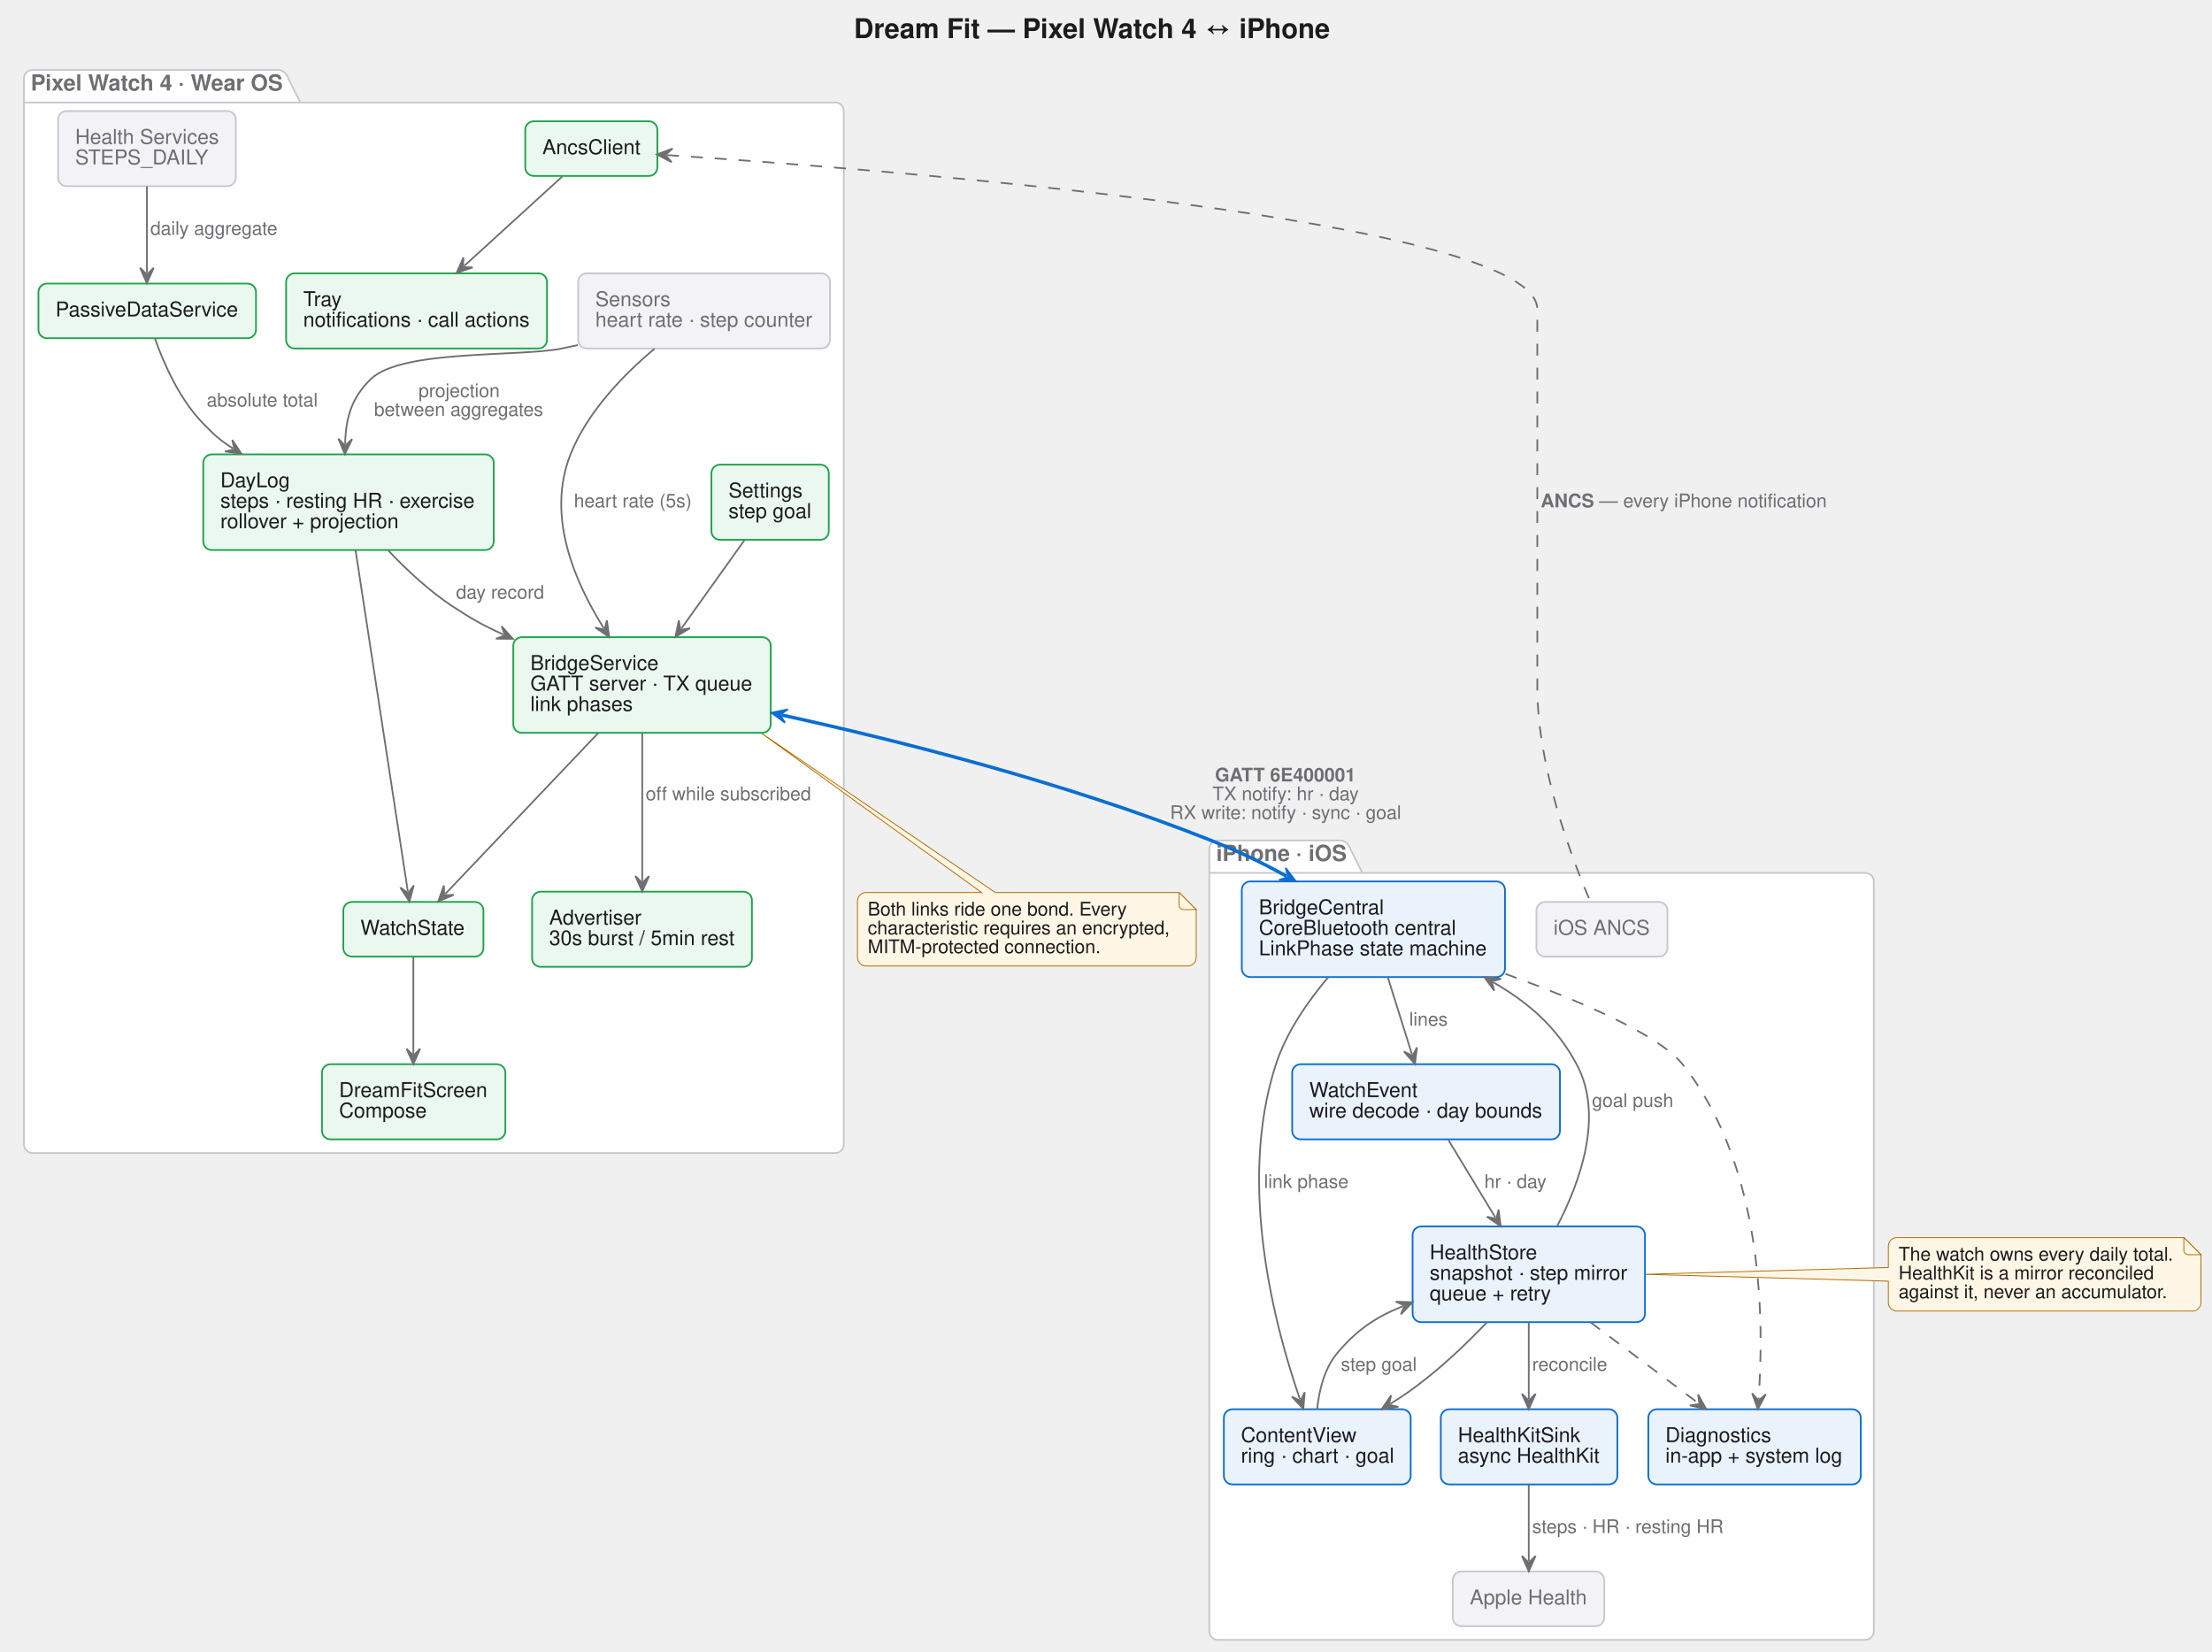
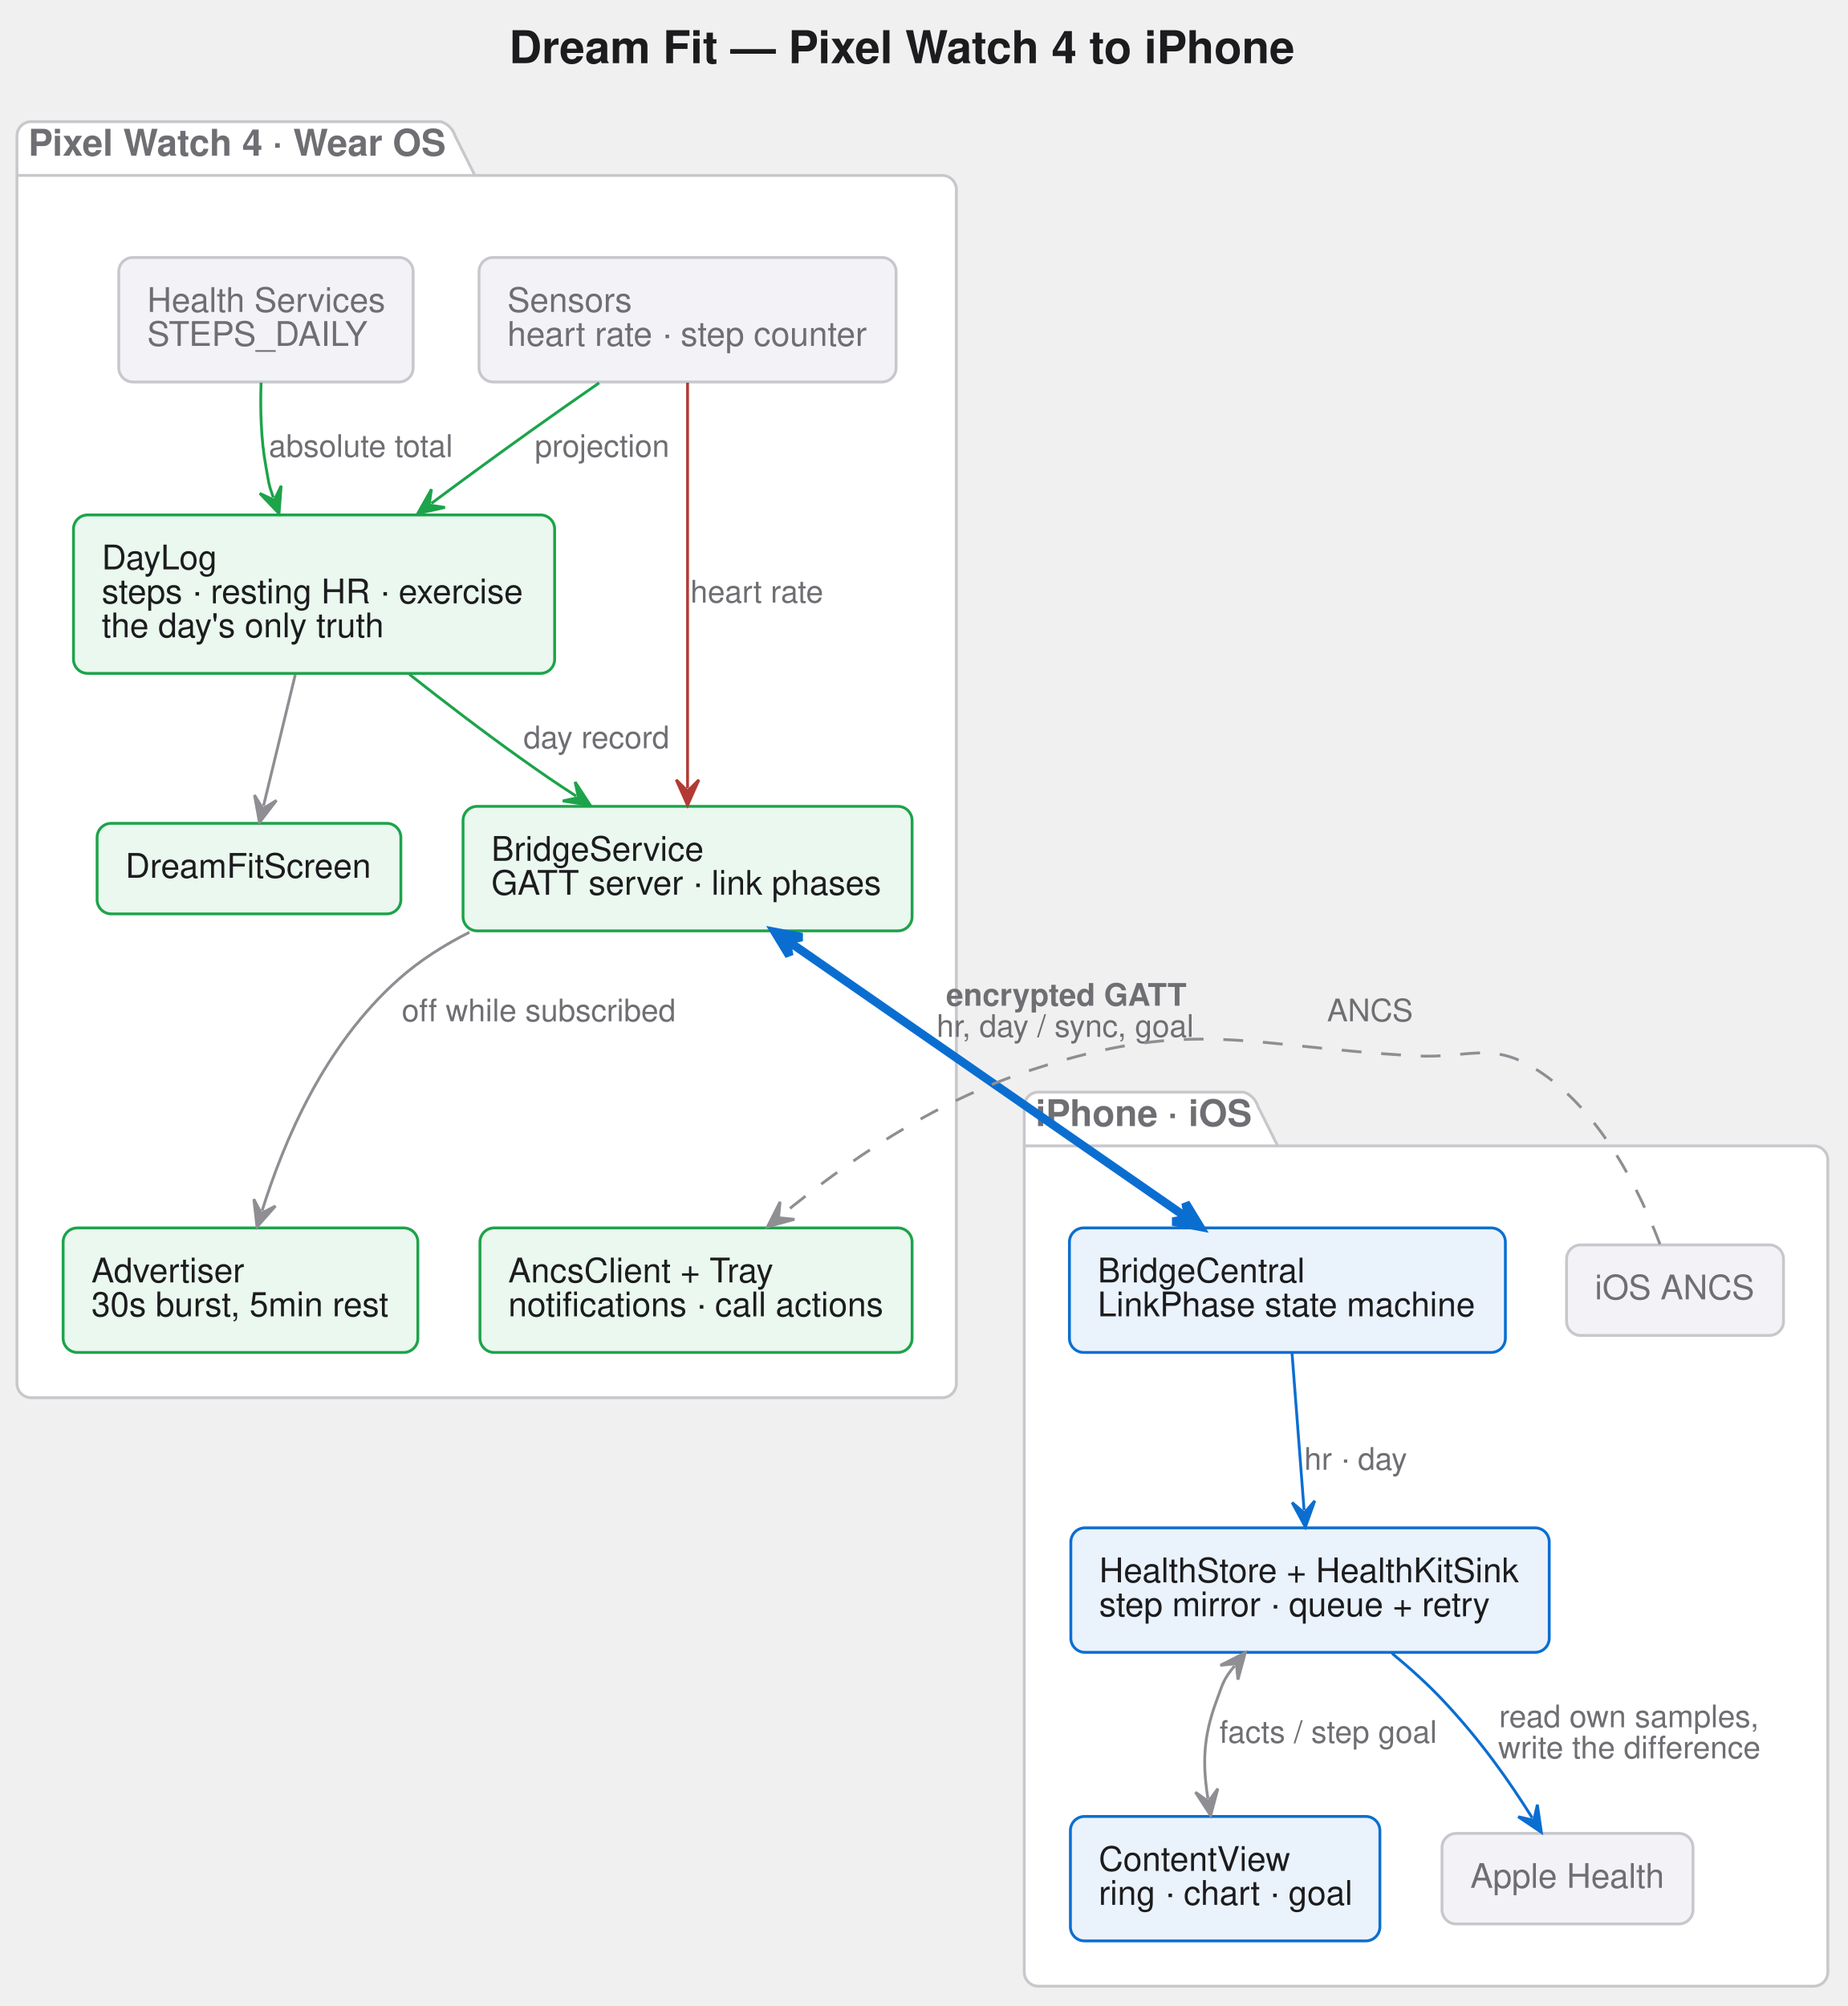
- <svg xmlns="http://www.w3.org/2000/svg" contentStyleType="text/css" height="967px" preserveAspectRatio="none" style="width:1295px;height:967px;background:#FFFFFF;" version="1.1" viewBox="0 0 1295 967" width="1295px" zoomAndPan="magnify">
+ <svg xmlns="http://www.w3.org/2000/svg" contentStyleType="text/css" height="709px" preserveAspectRatio="none" style="width:653px;height:709px;background:#FFFFFF;" version="1.1" viewBox="0 0 653 709" width="653px" zoomAndPan="magnify">
  <defs />
  <g>
-     <text fill="#1C1C1E" font-family="Helvetica" font-size="16" font-weight="bold" lengthAdjust="spacing" textLength="279.663" x="499.919" y="22.32">Dream Fit — Pixel Watch 4 ↔ iPhone</text>
-     <g id="cluster_WATCHBOX">
-       <path d="M19,41 L163.827,41 A7.5,7.5 0 0 1 168.827,46 L175.827,60 L489,60 A5,5 0 0 1 494,65 L494,670 A5,5 0 0 1 489,675 L19,675 A5,5 0 0 1 14,670 L14,46 A5,5 0 0 1 19,41 " fill="#FFFFFF" style="stroke:#C7C7CC;stroke-width:1.0;" />
-       <line style="stroke:#C7C7CC;stroke-width:1.0;" x1="14" x2="175.827" y1="60" y2="60" />
-       <text fill="#6E6E73" font-family="Helvetica" font-size="13" font-weight="bold" lengthAdjust="spacing" textLength="148.827" x="18" y="53.01">Pixel Watch 4 · Wear OS</text>
+     <text fill="#1C1C1E" font-family="Helvetica" font-size="16" font-weight="bold" lengthAdjust="spacing" textLength="279.164" x="179.918" y="22.32">Dream Fit — Pixel Watch 4 to iPhone</text>
+     <g id="cluster_W">
+       <path d="M11,43 L155.827,43 A7.5,7.5 0 0 1 160.827,48 L167.827,62 L333,62 A5,5 0 0 1 338,67 L338,489 A5,5 0 0 1 333,494 L11,494 A5,5 0 0 1 6,489 L6,48 A5,5 0 0 1 11,43 " fill="#FFFFFF" style="stroke:#C7C7CC;stroke-width:1.0;" />
+       <line style="stroke:#C7C7CC;stroke-width:1.0;" x1="6" x2="167.827" y1="62" y2="62" />
+       <text fill="#6E6E73" font-family="Helvetica" font-size="13" font-weight="bold" lengthAdjust="spacing" textLength="148.827" x="10" y="55.01">Pixel Watch 4 · Wear OS</text>
    </g>
-     <g id="cluster_PHONEBOX">
-       <path d="M713,492 L785.565,492 A7.5,7.5 0 0 1 790.565,497 L797.565,511 L1092,511 A5,5 0 0 1 1097,516 L1097,955 A5,5 0 0 1 1092,960 L713,960 A5,5 0 0 1 708,955 L708,497 A5,5 0 0 1 713,492 " fill="#FFFFFF" style="stroke:#C7C7CC;stroke-width:1.0;" />
-       <line style="stroke:#C7C7CC;stroke-width:1.0;" x1="708" x2="797.565" y1="511" y2="511" />
-       <text fill="#6E6E73" font-family="Helvetica" font-size="13" font-weight="bold" lengthAdjust="spacing" textLength="76.565" x="712" y="504.01">iPhone · iOS</text>
-     </g>
-     <g id="elem_GMN46">
-       <path d="M502,527.5 L502,560.5 A5,5 0 0 0 507,565.5 L695.305,565.5 A5,5 0 0 0 700.305,560.5 L700.305,532.5 L690.305,522.5 L582.681,522.5 L445.521,429.053 L574.681,522.5 L507,522.5 A5,5 0 0 0 502,527.5 " fill="#FFF6E5" style="stroke:#B26A00;stroke-width:0.5;" />
-       <path d="M690.305,522.5 L690.305,530 A2.5,2.5 0 0 0 692.805,532.5 L700.305,532.5 L690.305,522.5 " fill="#FFF6E5" style="stroke:#B26A00;stroke-width:0.5;" />
-       <text fill="#1C1C1E" font-family="Helvetica" font-size="11" lengthAdjust="spacing" textLength="152.254" x="508" y="535.97">Both links ride one bond. Every</text>
-       <text fill="#1C1C1E" font-family="Helvetica" font-size="11" lengthAdjust="spacing" textLength="177.305" x="508" y="546.97">characteristic requires an encrypted,</text>
-       <text fill="#1C1C1E" font-family="Helvetica" font-size="11" lengthAdjust="spacing" textLength="136.947" x="508" y="557.97">MITM-protected connection.</text>
-     </g>
-     <g id="elem_GMN49">
-       <path d="M1105.5,729.5 L1105.5,742 L963.127,746 L1105.5,750 L1105.5,762.5 A5,5 0 0 0 1110.5,767.5 L1283.519,767.5 A5,5 0 0 0 1288.519,762.5 L1288.519,734.5 L1278.519,724.5 L1110.5,724.5 A5,5 0 0 0 1105.5,729.5 " fill="#FFF6E5" style="stroke:#B26A00;stroke-width:0.5;" />
-       <path d="M1278.519,724.5 L1278.519,732 A2.5,2.5 0 0 0 1281.019,734.5 L1288.519,734.5 L1278.519,724.5 " fill="#FFF6E5" style="stroke:#B26A00;stroke-width:0.5;" />
-       <text fill="#1C1C1E" font-family="Helvetica" font-size="11" lengthAdjust="spacing" textLength="162.019" x="1111.5" y="737.97">The watch owns every daily total.</text>
-       <text fill="#1C1C1E" font-family="Helvetica" font-size="11" lengthAdjust="spacing" textLength="149.773" x="1111.5" y="748.97">HealthKit is a mirror reconciled</text>
-       <text fill="#1C1C1E" font-family="Helvetica" font-size="11" lengthAdjust="spacing" textLength="158.974" x="1111.5" y="759.97">against it, never an accumulator.</text>
+     <g id="cluster_P">
+       <path d="M367,386 L439.565,386 A7.5,7.5 0 0 1 444.565,391 L451.565,405 L641,405 A5,5 0 0 1 646,410 L646,697 A5,5 0 0 1 641,702 L367,702 A5,5 0 0 1 362,697 L362,391 A5,5 0 0 1 367,386 " fill="#FFFFFF" style="stroke:#C7C7CC;stroke-width:1.0;" />
+       <line style="stroke:#C7C7CC;stroke-width:1.0;" x1="362" x2="451.565" y1="405" y2="405" />
+       <text fill="#6E6E73" font-family="Helvetica" font-size="13" font-weight="bold" lengthAdjust="spacing" textLength="76.565" x="366" y="398.01">iPhone · iOS</text>
    </g>
    <g id="elem_HS">
-       <rect fill="#F2F2F7" height="44" rx="5" ry="5" style="stroke:#C7C7CC;stroke-width:1.0;" width="104.035" x="34" y="65" />
-       <text fill="#6E6E73" font-family="Helvetica" font-size="12" lengthAdjust="spacing" textLength="84.035" x="44" y="84.24">Health Services</text>
-       <text fill="#6E6E73" font-family="Helvetica" font-size="12" lengthAdjust="spacing" textLength="80.701" x="44" y="96.24">STEPS_DAILY</text>
+       <rect fill="#F2F2F7" height="44" rx="5" ry="5" style="stroke:#C7C7CC;stroke-width:1.0;" width="104.035" x="41.98" y="91" />
+       <text fill="#6E6E73" font-family="Helvetica" font-size="12" lengthAdjust="spacing" textLength="84.035" x="51.98" y="110.24">Health Services</text>
+       <text fill="#6E6E73" font-family="Helvetica" font-size="12" lengthAdjust="spacing" textLength="80.701" x="51.98" y="122.24">STEPS_DAILY</text>
    </g>
-     <g id="elem_SENSORS">
-       <rect fill="#F2F2F7" height="44" rx="5" ry="5" style="stroke:#C7C7CC;stroke-width:1.0;" width="147.406" x="338.5" y="160" />
-       <text fill="#6E6E73" font-family="Helvetica" font-size="12" lengthAdjust="spacing" textLength="44.022" x="348.5" y="179.24">Sensors</text>
-       <text fill="#6E6E73" font-family="Helvetica" font-size="12" lengthAdjust="spacing" textLength="127.406" x="348.5" y="191.24">heart rate · step counter</text>
-     </g>
-     <g id="elem_PASSIVE">
-       <rect fill="#EAF8EF" height="32" rx="5" ry="5" style="stroke:#1DA34A;stroke-width:1.0;" width="127.379" x="22.5" y="166" />
-       <text fill="#1C1C1E" font-family="Helvetica" font-size="12" lengthAdjust="spacing" textLength="107.379" x="32.5" y="185.24">PassiveDataService</text>
+     <g id="elem_SENS">
+       <rect fill="#F2F2F7" height="44" rx="5" ry="5" style="stroke:#C7C7CC;stroke-width:1.0;" width="147.406" x="169.3" y="91" />
+       <text fill="#6E6E73" font-family="Helvetica" font-size="12" lengthAdjust="spacing" textLength="44.022" x="179.3" y="110.24">Sensors</text>
+       <text fill="#6E6E73" font-family="Helvetica" font-size="12" lengthAdjust="spacing" textLength="127.406" x="179.3" y="122.24">heart rate · step counter</text>
    </g>
    <g id="elem_DAYLOG">
-       <rect fill="#EAF8EF" height="56" rx="5" ry="5" style="stroke:#1DA34A;stroke-width:1.0;" width="170.053" x="119" y="266" />
-       <text fill="#1C1C1E" font-family="Helvetica" font-size="12" lengthAdjust="spacing" textLength="41.361" x="129" y="285.24">DayLog</text>
-       <text fill="#1C1C1E" font-family="Helvetica" font-size="12" lengthAdjust="spacing" textLength="150.053" x="129" y="297.24">steps · resting HR · exercise</text>
-       <text fill="#1C1C1E" font-family="Helvetica" font-size="12" lengthAdjust="spacing" textLength="105.053" x="129" y="309.24">rollover + projection</text>
-     </g>
-     <g id="elem_WSET">
-       <rect fill="#EAF8EF" height="44" rx="5" ry="5" style="stroke:#1DA34A;stroke-width:1.0;" width="68.703" x="416.5" y="272" />
-       <text fill="#1C1C1E" font-family="Helvetica" font-size="12" lengthAdjust="spacing" textLength="43.359" x="426.5" y="291.24">Settings</text>
-       <text fill="#1C1C1E" font-family="Helvetica" font-size="12" lengthAdjust="spacing" textLength="48.703" x="426.5" y="303.24">step goal</text>
+       <rect fill="#EAF8EF" height="56" rx="5" ry="5" style="stroke:#1DA34A;stroke-width:1.0;" width="170.053" x="25.97" y="182" />
+       <text fill="#1C1C1E" font-family="Helvetica" font-size="12" lengthAdjust="spacing" textLength="41.361" x="35.97" y="201.24">DayLog</text>
+       <text fill="#1C1C1E" font-family="Helvetica" font-size="12" lengthAdjust="spacing" textLength="150.053" x="35.97" y="213.24">steps · resting HR · exercise</text>
+       <text fill="#1C1C1E" font-family="Helvetica" font-size="12" lengthAdjust="spacing" textLength="100.348" x="35.97" y="225.24">the day's only truth</text>
    </g>
    <g id="elem_SVC">
-       <rect fill="#EAF8EF" height="56" rx="5" ry="5" style="stroke:#1DA34A;stroke-width:1.0;" width="150.711" x="300.5" y="373" />
-       <text fill="#1C1C1E" font-family="Helvetica" font-size="12" lengthAdjust="spacing" textLength="74.701" x="310.5" y="392.24">BridgeService</text>
-       <text fill="#1C1C1E" font-family="Helvetica" font-size="12" lengthAdjust="spacing" textLength="130.711" x="310.5" y="404.24">GATT server · TX queue</text>
-       <text fill="#1C1C1E" font-family="Helvetica" font-size="12" lengthAdjust="spacing" textLength="60.035" x="310.5" y="416.24">link phases</text>
+       <rect fill="#EAF8EF" height="44" rx="5" ry="5" style="stroke:#1DA34A;stroke-width:1.0;" width="158.709" x="163.65" y="285" />
+       <text fill="#1C1C1E" font-family="Helvetica" font-size="12" lengthAdjust="spacing" textLength="74.701" x="173.65" y="304.24">BridgeService</text>
+       <text fill="#1C1C1E" font-family="Helvetica" font-size="12" lengthAdjust="spacing" textLength="138.709" x="173.65" y="316.24">GATT server · link phases</text>
    </g>
    <g id="elem_ADV">
-       <rect fill="#EAF8EF" height="44" rx="5" ry="5" style="stroke:#1DA34A;stroke-width:1.0;" width="128.709" x="311.5" y="522" />
-       <text fill="#1C1C1E" font-family="Helvetica" font-size="12" lengthAdjust="spacing" textLength="54.018" x="321.5" y="541.24">Advertiser</text>
-       <text fill="#1C1C1E" font-family="Helvetica" font-size="12" lengthAdjust="spacing" textLength="108.709" x="321.5" y="553.24">30s burst / 5min rest</text>
-     </g>
-     <g id="elem_ANCS">
-       <rect fill="#EAF8EF" height="32" rx="5" ry="5" style="stroke:#1DA34A;stroke-width:1.0;" width="77.357" x="307.5" y="71" />
-       <text fill="#1C1C1E" font-family="Helvetica" font-size="12" lengthAdjust="spacing" textLength="57.357" x="317.5" y="90.24">AncsClient</text>
+       <rect fill="#EAF8EF" height="44" rx="5" ry="5" style="stroke:#1DA34A;stroke-width:1.0;" width="125.375" x="22.31" y="434" />
+       <text fill="#1C1C1E" font-family="Helvetica" font-size="12" lengthAdjust="spacing" textLength="54.018" x="32.31" y="453.24">Advertiser</text>
+       <text fill="#1C1C1E" font-family="Helvetica" font-size="12" lengthAdjust="spacing" textLength="105.375" x="32.31" y="465.24">30s burst, 5min rest</text>
    </g>
    <g id="elem_TRAY">
-       <rect fill="#EAF8EF" height="44" rx="5" ry="5" style="stroke:#1DA34A;stroke-width:1.0;" width="152.732" x="167.5" y="160" />
-       <text fill="#1C1C1E" font-family="Helvetica" font-size="12" lengthAdjust="spacing" textLength="24" x="177.5" y="179.24">Tray</text>
-       <text fill="#1C1C1E" font-family="Helvetica" font-size="12" lengthAdjust="spacing" textLength="132.732" x="177.5" y="191.24">notifications · call actions</text>
-     </g>
-     <g id="elem_WSTATE">
-       <rect fill="#EAF8EF" height="32" rx="5" ry="5" style="stroke:#1DA34A;stroke-width:1.0;" width="82.027" x="201" y="528" />
-       <text fill="#1C1C1E" font-family="Helvetica" font-size="12" lengthAdjust="spacing" textLength="62.027" x="211" y="547.24">WatchState</text>
+       <rect fill="#EAF8EF" height="44" rx="5" ry="5" style="stroke:#1DA34A;stroke-width:1.0;" width="152.732" x="169.63" y="434" />
+       <text fill="#1C1C1E" font-family="Helvetica" font-size="12" lengthAdjust="spacing" textLength="95.033" x="179.63" y="453.24">AncsClient + Tray</text>
+       <text fill="#1C1C1E" font-family="Helvetica" font-size="12" lengthAdjust="spacing" textLength="132.732" x="179.63" y="465.24">notifications · call actions</text>
    </g>
    <g id="elem_WUI">
-       <rect fill="#EAF8EF" height="44" rx="5" ry="5" style="stroke:#1DA34A;stroke-width:1.0;" width="107.357" x="188.5" y="623" />
-       <text fill="#1C1C1E" font-family="Helvetica" font-size="12" lengthAdjust="spacing" textLength="87.357" x="198.5" y="642.24">DreamFitScreen</text>
-       <text fill="#1C1C1E" font-family="Helvetica" font-size="12" lengthAdjust="spacing" textLength="51.357" x="198.5" y="654.24">Compose</text>
+       <rect fill="#EAF8EF" height="32" rx="5" ry="5" style="stroke:#1DA34A;stroke-width:1.0;" width="107.357" x="34.32" y="291" />
+       <text fill="#1C1C1E" font-family="Helvetica" font-size="12" lengthAdjust="spacing" textLength="87.357" x="44.32" y="310.24">DreamFitScreen</text>
+     </g>
+     <g id="elem_BC">
+       <rect fill="#EAF2FC" height="44" rx="5" ry="5" style="stroke:#0A6ED1;stroke-width:1.0;" width="154.08" x="377.96" y="434" />
+       <text fill="#1C1C1E" font-family="Helvetica" font-size="12" lengthAdjust="spacing" textLength="73.371" x="387.96" y="453.24">BridgeCentral</text>
+       <text fill="#1C1C1E" font-family="Helvetica" font-size="12" lengthAdjust="spacing" textLength="134.08" x="387.96" y="465.24">LinkPhase state machine</text>
+     </g>
+     <g id="elem_STORE">
+       <rect fill="#EAF2FC" height="44" rx="5" ry="5" style="stroke:#0A6ED1;stroke-width:1.0;" width="169.08" x="378.46" y="540" />
+       <text fill="#1C1C1E" font-family="Helvetica" font-size="12" lengthAdjust="spacing" textLength="149.08" x="388.46" y="559.24">HealthStore + HealthKitSink</text>
+       <text fill="#1C1C1E" font-family="Helvetica" font-size="12" lengthAdjust="spacing" textLength="138.387" x="388.46" y="571.24">step mirror · queue + retry</text>
+     </g>
+     <g id="elem_UI">
+       <rect fill="#EAF2FC" height="44" rx="5" ry="5" style="stroke:#0A6ED1;stroke-width:1.0;" width="109.379" x="378.31" y="642" />
+       <text fill="#1C1C1E" font-family="Helvetica" font-size="12" lengthAdjust="spacing" textLength="68.039" x="388.31" y="661.24">ContentView</text>
+       <text fill="#1C1C1E" font-family="Helvetica" font-size="12" lengthAdjust="spacing" textLength="89.379" x="388.31" y="673.24">ring · chart · goal</text>
+     </g>
+     <g id="elem_HK">
+       <rect fill="#F2F2F7" height="32" rx="5" ry="5" style="stroke:#C7C7CC;stroke-width:1.0;" width="88.713" x="509.64" y="648" />
+       <text fill="#6E6E73" font-family="Helvetica" font-size="12" lengthAdjust="spacing" textLength="68.713" x="519.64" y="667.24">Apple Health</text>
    </g>
    <g id="elem_IOSANCS">
-       <rect fill="#F2F2F7" height="32" rx="5" ry="5" style="stroke:#C7C7CC;stroke-width:1.0;" width="76.678" x="899.5" y="528" />
-       <text fill="#6E6E73" font-family="Helvetica" font-size="12" lengthAdjust="spacing" textLength="56.678" x="909.5" y="547.24">iOS ANCS</text>
+       <rect fill="#F2F2F7" height="32" rx="5" ry="5" style="stroke:#C7C7CC;stroke-width:1.0;" width="76.678" x="553.66" y="440" />
+       <text fill="#6E6E73" font-family="Helvetica" font-size="12" lengthAdjust="spacing" textLength="56.678" x="563.66" y="459.24">iOS ANCS</text>
    </g>
-     <g id="elem_BC">
-       <rect fill="#EAF2FC" height="56" rx="5" ry="5" style="stroke:#0A6ED1;stroke-width:1.0;" width="154.08" x="727" y="516" />
-       <text fill="#1C1C1E" font-family="Helvetica" font-size="12" lengthAdjust="spacing" textLength="73.371" x="737" y="535.24">BridgeCentral</text>
-       <text fill="#1C1C1E" font-family="Helvetica" font-size="12" lengthAdjust="spacing" textLength="116.068" x="737" y="547.24">CoreBluetooth central</text>
-       <text fill="#1C1C1E" font-family="Helvetica" font-size="12" lengthAdjust="spacing" textLength="134.08" x="737" y="559.24">LinkPhase state machine</text>
+     <g id="link_HS_DAYLOG">
+       <path d="M92.27,135.25 C91.96,144.47 92.2,155.34 94,165 C95.02,170.47 94.693,170.486 96.603,175.866 " fill="none" id="HS-to-DAYLOG" style="stroke:#1DA34A;stroke-width:1.0;" />
+       <polygon fill="#1DA34A" points="98.61,181.52,99.368,171.7,96.937,176.808,91.829,174.377,98.61,181.52" style="stroke:#1DA34A;stroke-width:1.0;" />
+       <text fill="#6E6E73" font-family="Helvetica" font-size="11" lengthAdjust="spacing" textLength="65.436" x="95" y="161.47">absolute total</text>
    </g>
-     <g id="elem_EVENT">
-       <rect fill="#EAF2FC" height="44" rx="5" ry="5" style="stroke:#0A6ED1;stroke-width:1.0;" width="156.758" x="756.5" y="623" />
-       <text fill="#1C1C1E" font-family="Helvetica" font-size="12" lengthAdjust="spacing" textLength="64.693" x="766.5" y="642.24">WatchEvent</text>
-       <text fill="#1C1C1E" font-family="Helvetica" font-size="12" lengthAdjust="spacing" textLength="136.758" x="766.5" y="654.24">wire decode · day bounds</text>
+     <g id="link_SENS_DAYLOG">
+       <path d="M211.75,135.33 C203.96,140.72 195.65,146.53 188,152 C174.74,161.48 165.167,168.482 152.457,177.923 " fill="none" id="SENS-to-DAYLOG" style="stroke:#1DA34A;stroke-width:1.0;" />
+       <polygon fill="#1DA34A" points="147.64,181.5,157.25,179.345,151.654,178.519,152.48,172.923,147.64,181.5" style="stroke:#1DA34A;stroke-width:1.0;" />
+       <text fill="#6E6E73" font-family="Helvetica" font-size="11" lengthAdjust="spacing" textLength="47.695" x="189" y="161.47">projection</text>
    </g>
-     <g id="elem_STORE">
-       <rect fill="#EAF2FC" height="56" rx="5" ry="5" style="stroke:#0A6ED1;stroke-width:1.0;" width="136.045" x="827" y="718" />
-       <text fill="#1C1C1E" font-family="Helvetica" font-size="12" lengthAdjust="spacing" textLength="63.369" x="837" y="737.24">HealthStore</text>
-       <text fill="#1C1C1E" font-family="Helvetica" font-size="12" lengthAdjust="spacing" textLength="116.045" x="837" y="749.24">snapshot · step mirror</text>
-       <text fill="#1C1C1E" font-family="Helvetica" font-size="12" lengthAdjust="spacing" textLength="71.045" x="837" y="761.24">queue + retry</text>
+     <g id="link_SENS_SVC">
+       <path d="M243,135.28 C243,172.19 243,241.65 243,278.62 " fill="none" id="SENS-to-SVC" style="stroke:#B23A34;stroke-width:1.0;" />
+       <polygon fill="#B23A34" points="243,284.62,247,275.62,243,279.62,239,275.62,243,284.62" style="stroke:#B23A34;stroke-width:1.0;" />
+       <text fill="#6E6E73" font-family="Helvetica" font-size="11" lengthAdjust="spacing" textLength="47.083" x="244" y="212.97">heart rate</text>
    </g>
-     <g id="elem_SINK">
-       <rect fill="#EAF2FC" height="44" rx="5" ry="5" style="stroke:#0A6ED1;stroke-width:1.0;" width="103.373" x="843.5" y="825" />
-       <text fill="#1C1C1E" font-family="Helvetica" font-size="12" lengthAdjust="spacing" textLength="72.035" x="853.5" y="844.24">HealthKitSink</text>
-       <text fill="#1C1C1E" font-family="Helvetica" font-size="12" lengthAdjust="spacing" textLength="83.373" x="853.5" y="856.24">async HealthKit</text>
+     <g id="link_DAYLOG_SVC">
+       <path d="M144.68,238.33 C156.88,247.95 170.89,258.69 184,268 C191.85,273.57 195.434,276.069 203.604,281.359 " fill="none" id="DAYLOG-to-SVC" style="stroke:#1DA34A;stroke-width:1.0;" />
+       <polygon fill="#1DA34A" points="208.64,284.62,203.259,276.371,204.443,281.902,198.911,283.086,208.64,284.62" style="stroke:#1DA34A;stroke-width:1.0;" />
+       <text fill="#6E6E73" font-family="Helvetica" font-size="11" lengthAdjust="spacing" textLength="51.971" x="185" y="264.47">day record</text>
    </g>
-     <g id="elem_UI">
-       <rect fill="#EAF2FC" height="44" rx="5" ry="5" style="stroke:#0A6ED1;stroke-width:1.0;" width="109.379" x="716.5" y="825" />
-       <text fill="#1C1C1E" font-family="Helvetica" font-size="12" lengthAdjust="spacing" textLength="68.039" x="726.5" y="844.24">ContentView</text>
-       <text fill="#1C1C1E" font-family="Helvetica" font-size="12" lengthAdjust="spacing" textLength="89.379" x="726.5" y="856.24">ring · chart · goal</text>
+     <g id="link_DAYLOG_WUI">
+       <path d="M104.35,238.48 C100.23,255.47 96.52,270.808 93.12,284.868 " fill="none" id="DAYLOG-to-WUI" style="stroke:#8E8E93;stroke-width:1.0;" />
+       <polygon fill="#8E8E93" points="91.71,290.7,97.713,282.892,92.885,285.84,89.938,281.012,91.71,290.7" style="stroke:#8E8E93;stroke-width:1.0;" />
    </g>
-     <g id="elem_DIAG">
-       <rect fill="#EAF2FC" height="44" rx="5" ry="5" style="stroke:#0A6ED1;stroke-width:1.0;" width="124.385" x="965" y="825" />
-       <text fill="#1C1C1E" font-family="Helvetica" font-size="12" lengthAdjust="spacing" textLength="62.027" x="975" y="844.24">Diagnostics</text>
-       <text fill="#1C1C1E" font-family="Helvetica" font-size="12" lengthAdjust="spacing" textLength="104.385" x="975" y="856.24">in-app + system log</text>
+     <g id="link_SVC_ADV">
+       <path d="M165.91,329.5 C156.92,334.03 148.35,339.47 141,346 C114.28,369.74 100.313,403.537 92.633,427.907 " fill="none" id="SVC-to-ADV" style="stroke:#8E8E93;stroke-width:1.0;" />
+       <polygon fill="#8E8E93" points="90.83,433.63,97.35,426.248,92.333,428.861,89.72,423.844,90.83,433.63" style="stroke:#8E8E93;stroke-width:1.0;" />
+       <text fill="#6E6E73" font-family="Helvetica" font-size="11" lengthAdjust="spacing" textLength="96.605" x="142" y="360.97">off while subscribed</text>
    </g>
-     <g id="elem_HK">
-       <rect fill="#F2F2F7" height="32" rx="5" ry="5" style="stroke:#C7C7CC;stroke-width:1.0;" width="88.713" x="850.5" y="920" />
-       <text fill="#6E6E73" font-family="Helvetica" font-size="12" lengthAdjust="spacing" textLength="68.713" x="860.5" y="939.24">Apple Health</text>
+     <g id="link_BC_STORE">
+       <path d="M456.64,478.3 C458.02,496.24 459.52,515.808 460.9,533.748 " fill="none" id="BC-to-STORE" style="stroke:#0A6ED1;stroke-width:1.0;" />
+       <polygon fill="#0A6ED1" points="461.36,539.73,464.658,530.45,460.976,534.745,456.682,531.063,461.36,539.73" style="stroke:#0A6ED1;stroke-width:1.0;" />
+       <text fill="#6E6E73" font-family="Helvetica" font-size="11" lengthAdjust="spacing" textLength="36.685" x="460.95" y="519.47">hr · day</text>
    </g>
-     <polygon fill="#6E6E73" points="86,165.775,90,156.775,86,160.775,82,156.775,86,165.775" style="stroke:#6E6E73;stroke-width:1.0;" />
-     <path d="M86,109.103 C86,126.36 86,144.348 86,159.775 " fill="none" style="stroke:#6E6E73;stroke-width:1.0;" />
-     <text fill="#6E6E73" font-family="Helvetica" font-size="11" lengthAdjust="spacing" textLength="75.222" x="88" y="137.47">daily aggregate</text>
-     <polygon fill="#6E6E73" points="141.425,265.728,135.973,257.526,137.205,263.047,131.684,264.278,141.425,265.728" style="stroke:#6E6E73;stroke-width:1.0;" />
-     <path d="M90.643,198.014 C95.697,212.322 104.982,233.74 119,248 C125.555,254.668 128.245,257.355 136.361,262.51 " fill="none" style="stroke:#6E6E73;stroke-width:1.0;" />
-     <text fill="#6E6E73" font-family="Helvetica" font-size="11" lengthAdjust="spacing" textLength="65.436" x="121" y="237.97">absolute total</text>
-     <polygon fill="#6E6E73" points="201.901,265.914,206.131,257.019,202.03,260.915,198.134,256.814,201.901,265.914" style="stroke:#6E6E73;stroke-width:1.0;" />
-     <path d="M338.312,202.004 C335.171,202.7 332.057,203.369 329,204 C304.312,209.097 235.018,204.37 217,222 C205.535,233.218 202.439,244.97 202.055,259.916 " fill="none" style="stroke:#6E6E73;stroke-width:1.0;" />
-     <text fill="#6E6E73" font-family="Helvetica" font-size="11" lengthAdjust="spacing" textLength="47.695" x="244.996" y="232.47">projection</text>
-     <text fill="#6E6E73" font-family="Helvetica" font-size="11" lengthAdjust="spacing" textLength="99.688" x="219" y="243.47">between aggregates</text>
-     <polygon fill="#6E6E73" points="356.65,372.901,355.293,363.146,354.009,368.656,348.5,367.372,356.65,372.901" style="stroke:#6E6E73;stroke-width:1.0;" />
-     <path d="M383.18,204.133 C365.299,219.135 343.904,240.998 334,266 C319.634,302.266 336.462,340.448 353.481,367.807 " fill="none" style="stroke:#6E6E73;stroke-width:1.0;" />
-     <text fill="#6E6E73" font-family="Helvetica" font-size="11" lengthAdjust="spacing" textLength="69.083" x="336" y="296.97">heart rate (5s)</text>
-     <polygon fill="#6E6E73" points="300.236,373.966,293.675,366.621,295.678,371.911,290.388,373.915,300.236,373.966" style="stroke:#6E6E73;stroke-width:1.0;" />
-     <path d="M227.276,322.229 C237.92,333.466 251.218,345.948 265,355 C275.863,362.135 282.567,366.003 294.766,371.5 " fill="none" style="stroke:#6E6E73;stroke-width:1.0;" />
-     <text fill="#6E6E73" font-family="Helvetica" font-size="11" lengthAdjust="spacing" textLength="51.971" x="267" y="350.47">day record</text>
-     <polygon fill="#6E6E73" points="395.436,372.789,403.922,367.791,398.342,368.721,397.413,363.141,395.436,372.789" style="stroke:#6E6E73;stroke-width:1.0;" />
-     <path d="M435.823,316.248 C424.18,332.548 411.512,350.284 398.924,367.907 " fill="none" style="stroke:#6E6E73;stroke-width:1.0;" />
-     <polygon fill="#6E6E73" points="376,521.872,380,512.872,376,516.872,372,512.872,376,521.872" style="stroke:#6E6E73;stroke-width:1.0;" />
-     <path d="M376,429.186 C376,456.235 376,491.171 376,515.872 " fill="none" style="stroke:#6E6E73;stroke-width:1.0;" />
-     <text fill="#6E6E73" font-family="Helvetica" font-size="11" lengthAdjust="spacing" textLength="96.605" x="378" y="468.47">off while subscribed</text>
-     <polygon fill="#6E6E73" points="256.579,527.659,265.679,523.891,260.024,524.035,259.88,518.38,256.579,527.659" style="stroke:#6E6E73;stroke-width:1.0;" />
-     <path d="M350.163,429.186 C322.328,458.476 283.15,499.7 260.713,523.31 " fill="none" style="stroke:#6E6E73;stroke-width:1.0;" />
-     <polygon fill="#6E6E73" points="239.674,527.82,242.265,518.318,238.917,522.878,234.357,519.53,239.674,527.82" style="stroke:#6E6E73;stroke-width:1.0;" />
-     <path d="M208.139,322.012 C216.122,374.111 232.501,481.008 238.765,521.889 " fill="none" style="stroke:#6E6E73;stroke-width:1.0;" />
-     <polygon fill="#6E6E73" points="242,622.935,246,613.935,242,617.935,238,613.935,242,622.935" style="stroke:#6E6E73;stroke-width:1.0;" />
-     <path d="M242,560.036 C242,576.804 242,598.048 242,616.935 " fill="none" style="stroke:#6E6E73;stroke-width:1.0;" />
-     <polygon fill="#6E6E73" points="267.357,159.704,276.702,156.596,271.052,156.335,271.312,150.684,267.357,159.704" style="stroke:#6E6E73;stroke-width:1.0;" />
-     <path d="M329.157,103.357 C312.295,118.731 290.647,138.469 271.791,155.661 " fill="none" style="stroke:#6E6E73;stroke-width:1.0;" />
-     <polygon fill="#6E6E73" points="828.407,622.944,829.534,613.16,826.913,618.173,821.9,615.551,828.407,622.944" style="stroke:#6E6E73;stroke-width:1.0;" />
-     <path d="M812.471,572.052 C817.49,588.082 821.965,602.371 826.614,617.218 " fill="none" style="stroke:#6E6E73;stroke-width:1.0;" />
-     <text fill="#6E6E73" font-family="Helvetica" font-size="11" lengthAdjust="spacing" textLength="22.623" x="825" y="600.47">lines</text>
-     <polygon fill="#6E6E73" points="878.572,717.895,877.329,708.125,875.981,713.619,870.487,712.271,878.572,717.895" style="stroke:#6E6E73;stroke-width:1.0;" />
-     <path d="M848.019,667.481 C856.98,682.267 865.846,696.895 875.463,712.764 " fill="none" style="stroke:#6E6E73;stroke-width:1.0;" />
-     <text fill="#6E6E73" font-family="Helvetica" font-size="11" lengthAdjust="spacing" textLength="36.685" x="869" y="695.47">hr · day</text>
-     <polygon fill="#6E6E73" points="895,824.944,899,815.944,895,819.944,891,815.944,895,824.944" style="stroke:#6E6E73;stroke-width:1.0;" />
-     <path d="M895,774.052 C895,790.082 895,804.097 895,818.944 " fill="none" style="stroke:#6E6E73;stroke-width:1.0;" />
-     <text fill="#6E6E73" font-family="Helvetica" font-size="11" lengthAdjust="spacing" textLength="44.022" x="897" y="802.47">reconcile</text>
-     <polygon fill="#6E6E73" points="895,919.858,899,910.858,895,914.858,891,910.858,895,919.858" style="stroke:#6E6E73;stroke-width:1.0;" />
-     <path d="M895,869.06 C895,884.75 895,899.804 895,913.858 " fill="none" style="stroke:#6E6E73;stroke-width:1.0;" />
-     <text fill="#6E6E73" font-family="Helvetica" font-size="11" lengthAdjust="spacing" textLength="112.476" x="897" y="897.47">steps · HR · resting HR</text>
-     <polygon fill="#6E6E73" points="808.889,824.962,818.648,823.635,813.143,822.334,814.444,816.829,808.889,824.962" style="stroke:#6E6E73;stroke-width:1.0;" />
-     <path d="M870.566,774.114 C860.139,784.951 847.507,797.166 835,807 C826.92,813.354 822.836,816.347 813.994,821.809 " fill="none" style="stroke:#6E6E73;stroke-width:1.0;" />
-     <polygon fill="#6E6E73" points="763.009,824.798,763.843,814.984,761.372,820.073,756.284,817.602,763.009,824.798" style="stroke:#6E6E73;stroke-width:1.0;" />
-     <path d="M777.521,572.16 C765.732,586.144 753.142,604.186 747,623 C723.739,694.257 747.067,778.772 761.045,819.128 " fill="none" style="stroke:#6E6E73;stroke-width:1.0;" />
-     <text fill="#6E6E73" font-family="Helvetica" font-size="11" lengthAdjust="spacing" textLength="49.532" x="740" y="695.47">link phase</text>
-     <polygon fill="#6E6E73" points="826.978,762.351,817.135,762.025,822.344,764.229,820.14,769.439,826.978,762.351" style="stroke:#6E6E73;stroke-width:1.0;" />
-     <path d="M771.135,824.977 C772.238,814.033 775.294,801.08 783,792 C794.457,778.499 804.993,771.262 821.418,764.605 " fill="none" style="stroke:#6E6E73;stroke-width:1.0;" />
-     <text fill="#6E6E73" font-family="Helvetica" font-size="11" lengthAdjust="spacing" textLength="44.645" x="785" y="802.47">step goal</text>
-     <polygon fill="#6E6E73" points="869.006,572.015,874.779,579.995,873.329,574.527,878.797,573.077,869.006,572.015" style="stroke:#6E6E73;stroke-width:1.0;" />
-     <path d="M911.599,717.843 C925.011,692.103 939.216,653.018 923,623 C911.142,601.049 895.306,587.291 874.194,575.029 " fill="none" style="stroke:#6E6E73;stroke-width:1.0;" />
-     <text fill="#6E6E73" font-family="Helvetica" font-size="11" lengthAdjust="spacing" textLength="47.706" x="932" y="647.97">goal push</text>
-     <polygon fill="#6E6E73" points="1029.112,824.927,1033.755,816.241,1029.475,819.94,1025.776,815.66,1029.112,824.927" style="stroke:#6E6E73;stroke-width:1.0;" />
-     <path d="M881.301,570.114 C923.926,585.488 970.994,605.503 985,623 C1033.254,683.282 1032.674,775.991 1029.548,818.943 " fill="none" style="stroke:#6E6E73;stroke-width:1.0;stroke-dasharray:7.0,7.0;" />
-     <polygon fill="#6E6E73" points="998.925,824.944,994.125,816.344,994.925,821.944,989.325,822.744,998.925,824.944" style="stroke:#6E6E73;stroke-width:1.0;" />
-     <path d="M931.07,774.052 C952.443,790.082 974.329,806.497 994.125,821.344 " fill="none" style="stroke:#6E6E73;stroke-width:1.0;stroke-dasharray:7.0,7.0;" />
-     <polygon fill="#0A6ED1" points="451.65,417.254,459.584,423.089,456.534,418.325,461.298,415.275,451.65,417.254" style="stroke:#0A6ED1;stroke-width:1.0;" />
-     <polygon fill="#0A6ED1" points="758.629,515.915,752.662,508.079,754.245,513.51,748.814,515.093,758.629,515.915" style="stroke:#0A6ED1;stroke-width:1.0;" />
-     <path d="M457.511,418.539 C526.06,433.571 623.296,457.935 709,492 C725.7,498.638 737.974,504.583 753.369,513.029 " fill="none" style="stroke:#0A6ED1;stroke-width:2.0;" />
-     <text fill="#6E6E73" font-family="Helvetica" font-size="11" font-weight="bold" lengthAdjust="spacing" textLength="83.155" x="711.281" y="457.47">GATT 6E400001</text>
-     <text fill="#6E6E73" font-family="Helvetica" font-size="11" lengthAdjust="spacing" textLength="86.201" x="709.758" y="468.47">TX notify: hr · day</text>
-     <text fill="#6E6E73" font-family="Helvetica" font-size="11" lengthAdjust="spacing" textLength="135.717" x="685" y="479.47">RX write: notify · sync · goal</text>
-     <polygon fill="#6E6E73" points="384.516,90.387,393.233,94.972,389.505,90.717,393.76,86.989,384.516,90.387" style="stroke:#6E6E73;stroke-width:1.0;" />
-     <path d="M390.503,90.783 C516.138,99.078 900,128.641 900,181 C900,181 900,181 900,402 C900,449.156 920.06,502.221 931.03,527.716 " fill="none" style="stroke:#6E6E73;stroke-width:1.0;stroke-dasharray:7.0,7.0;" />
-     <text fill="#6E6E73" font-family="Helvetica" font-size="11" font-weight="bold" lengthAdjust="spacing" textLength="31.169" x="902" y="296.97">ANCS</text>
-     <text fill="#6E6E73" font-family="Helvetica" font-size="11" lengthAdjust="spacing" textLength="133.907" x="936.225" y="296.97">— every iPhone notification</text>
+     <g id="link_STORE_HK">
+       <path d="M491.94,584.32 C498.18,589.48 504.54,595.19 510,601 C523.64,615.53 533.304,629.412 541.554,642.522 " fill="none" id="STORE-to-HK" style="stroke:#0A6ED1;stroke-width:1.0;" />
+       <polygon fill="#0A6ED1" points="544.75,647.6,543.342,637.852,542.087,643.368,536.571,642.113,544.75,647.6" style="stroke:#0A6ED1;stroke-width:1.0;" />
+       <text fill="#6E6E73" font-family="Helvetica" font-size="11" lengthAdjust="spacing" textLength="92.324" x="529.796" y="610.47">read own samples,</text>
+       <text fill="#6E6E73" font-family="Helvetica" font-size="11" lengthAdjust="spacing" textLength="92.936" x="529.49" y="621.47">write the difference</text>
+     </g>
+     <g id="link_STORE_UI">
+       <path d="M436.32,588.781 C432.18,593.861 432.26,594.94 430,601 C425.17,613.92 424.974,623.495 426.934,635.765 " fill="none" id="STORE-UI" style="stroke:#8E8E93;stroke-width:1.0;" />
+       <polygon fill="#8E8E93" points="440.11,584.13,431.324,588.58,436.951,588.006,437.525,593.634,440.11,584.13" style="stroke:#8E8E93;stroke-width:1.0;" />
+       <polygon fill="#8E8E93" points="427.88,641.69,430.41,632.172,427.091,636.753,422.51,633.434,427.88,641.69" style="stroke:#8E8E93;stroke-width:1.0;" />
+       <text fill="#6E6E73" font-family="Helvetica" font-size="11" lengthAdjust="spacing" textLength="77.043" x="431" y="615.97">facts / step goal</text>
+     </g>
+     <g id="link_SVC_BC">
+       <path d="M278.76,332.799 C318.95,360.669 378.989,402.302 419.209,430.182 " fill="none" id="SVC-BC" style="stroke:#0A6ED1;stroke-width:3.0;" />
+       <polygon fill="#0A6ED1" points="273.83,329.38,278.946,337.796,277.939,332.229,283.505,331.222,273.83,329.38" style="stroke:#0A6ED1;stroke-width:3.0;" />
+       <polygon fill="#0A6ED1" points="424.14,433.6,419.022,425.185,420.031,430.752,414.464,431.76,424.14,433.6" style="stroke:#0A6ED1;stroke-width:3.0;" />
+       <text fill="#6E6E73" font-family="Helvetica" font-size="11" font-weight="bold" lengthAdjust="spacing" textLength="85.567" x="334.388" y="355.47">encrypted GATT</text>
+       <text fill="#6E6E73" font-family="Helvetica" font-size="11" lengthAdjust="spacing" textLength="92.324" x="331.01" y="366.47">hr, day / sync, goal</text>
+     </g>
+     <g id="link_IOSANCS_TRAY">
+       <path d="M586.68,439.75 C579.74,421.42 565.75,392.29 543,378 C526.72,367.77 519.2,374.24 500,373.17 C440.06,369.81 422.11,359.48 365,378 C329.28,389.58 298.669,411.105 275.919,429.765 " fill="none" id="IOSANCS-to-TRAY" style="stroke:#8E8E93;stroke-width:1.0;stroke-dasharray:7.0,7.0;" />
+       <polygon fill="#8E8E93" points="271.28,433.57,280.775,430.955,275.146,430.399,275.702,424.77,271.28,433.57" style="stroke:#8E8E93;stroke-width:1.0;" />
+       <text fill="#6E6E73" font-family="Helvetica" font-size="11" lengthAdjust="spacing" textLength="30.561" x="469" y="360.97">ANCS</text>
+     </g>
  </g>
</svg>
